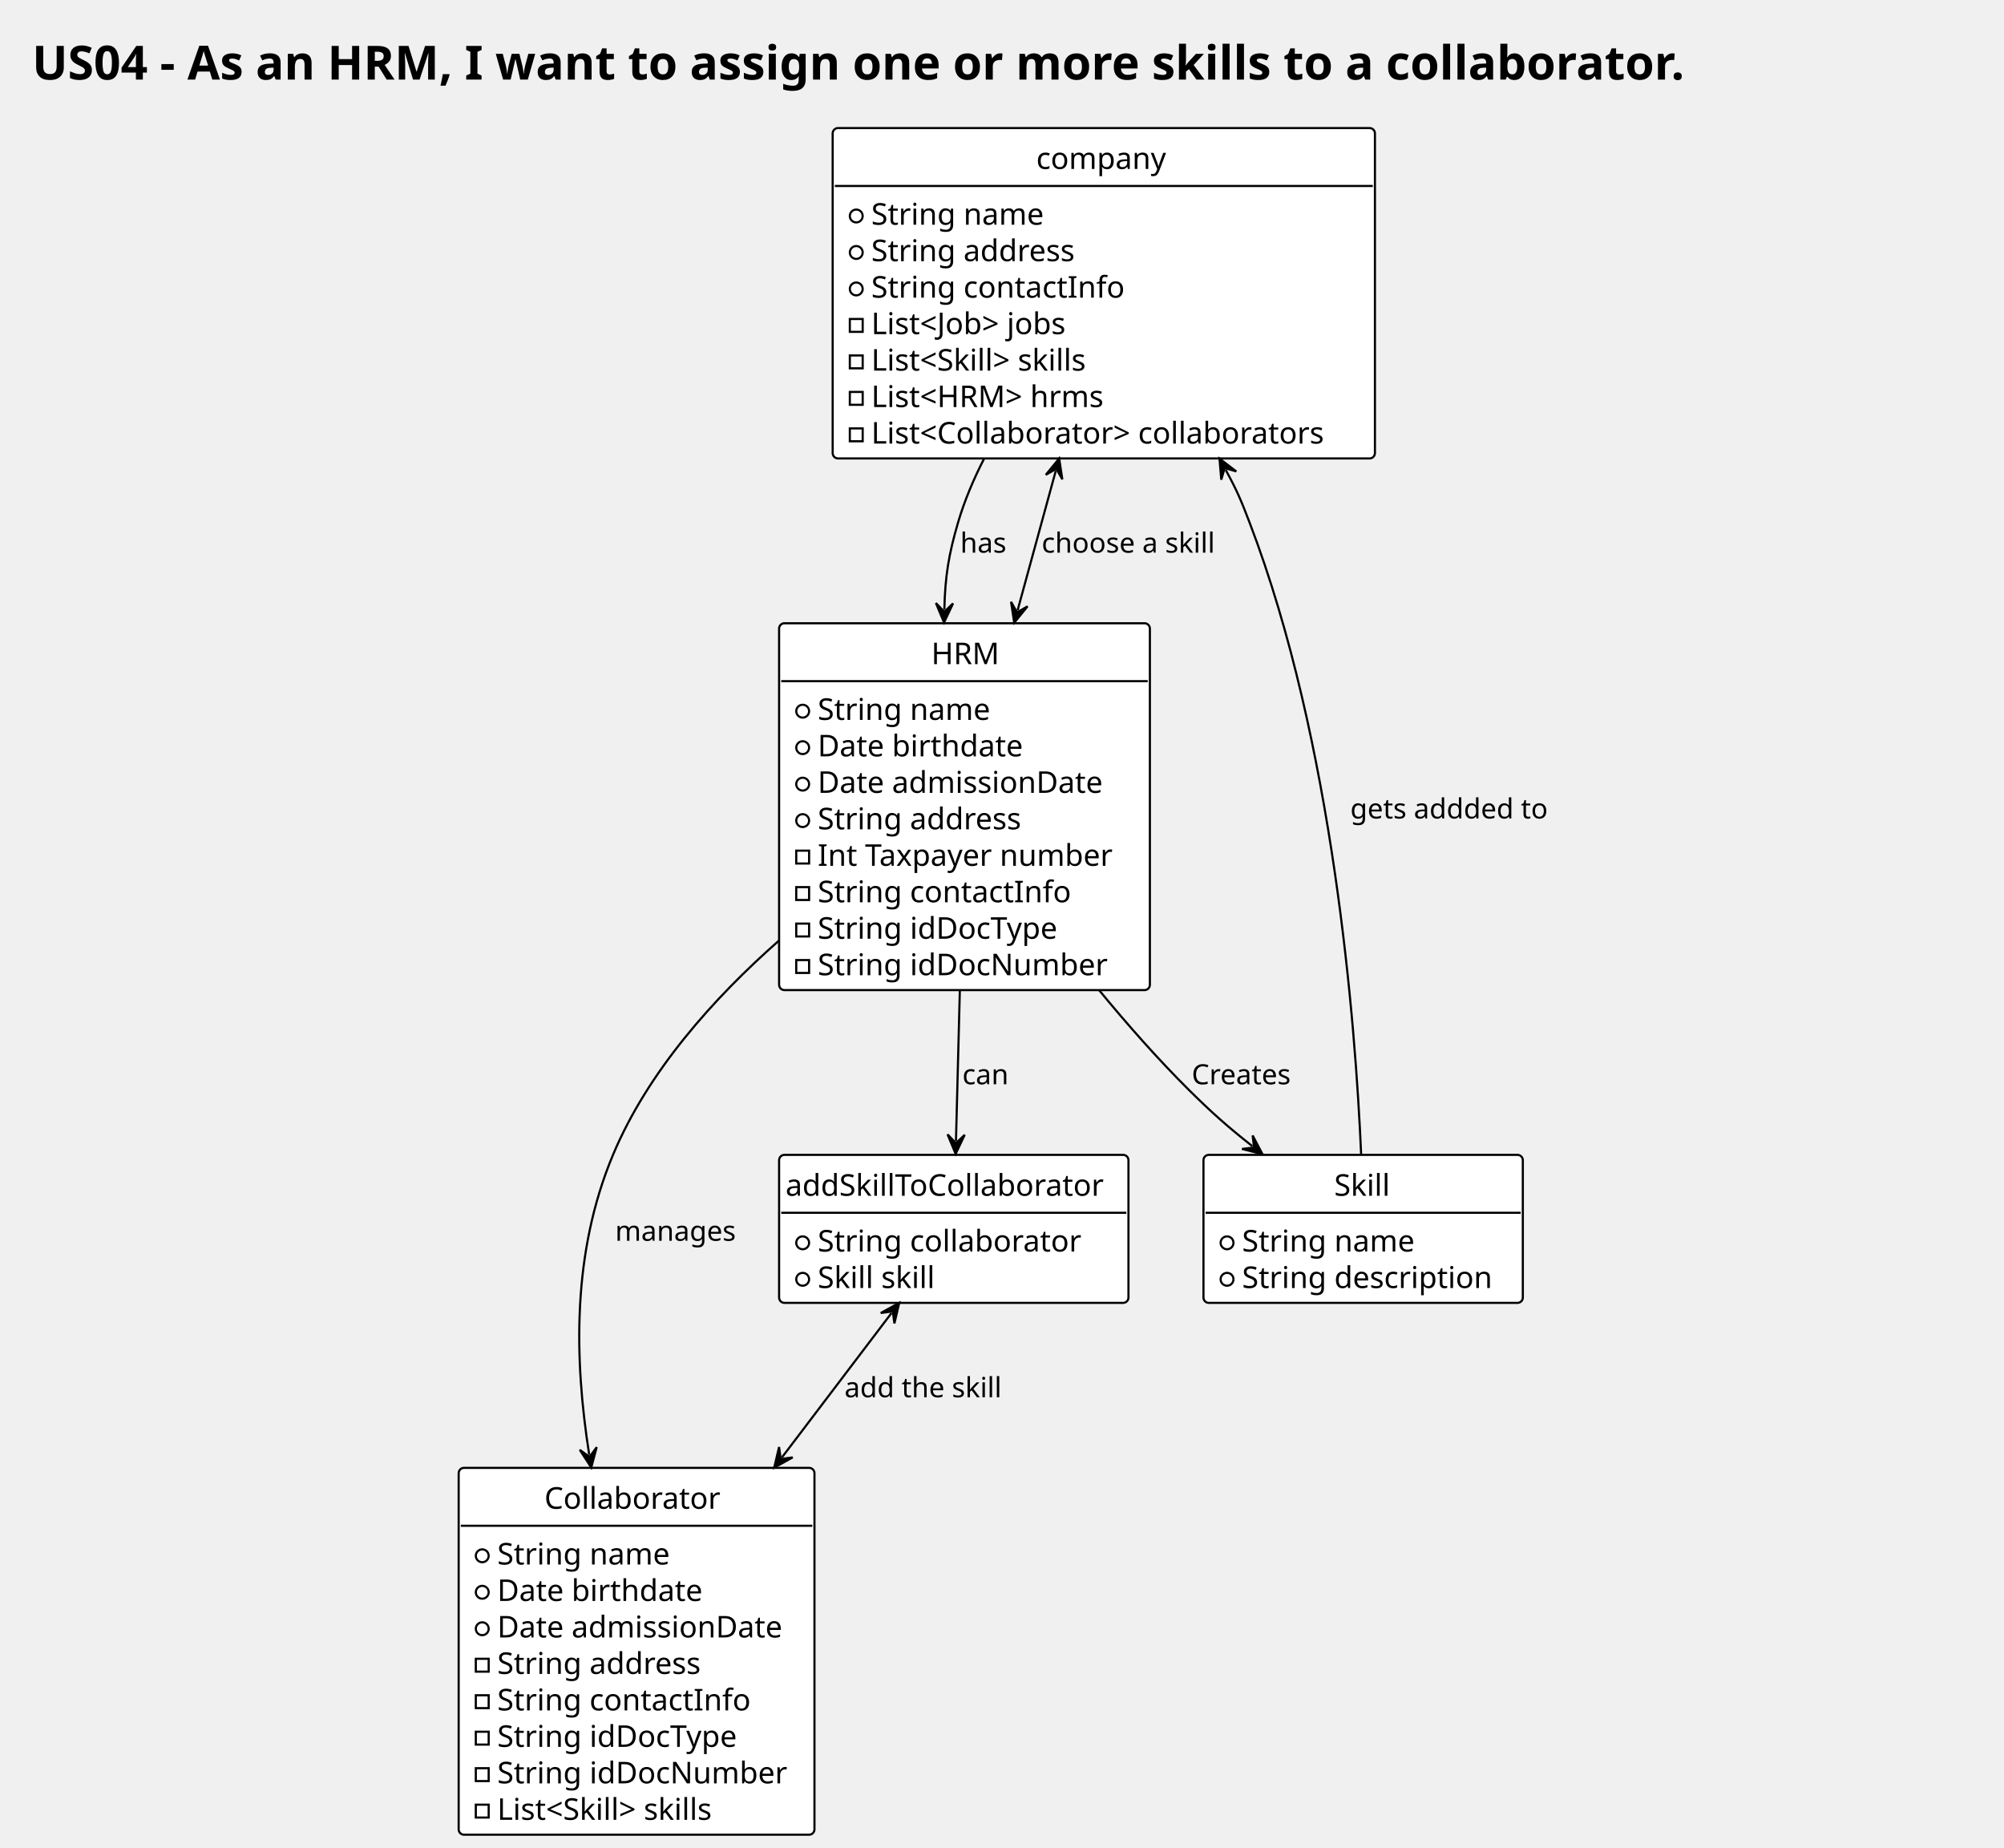
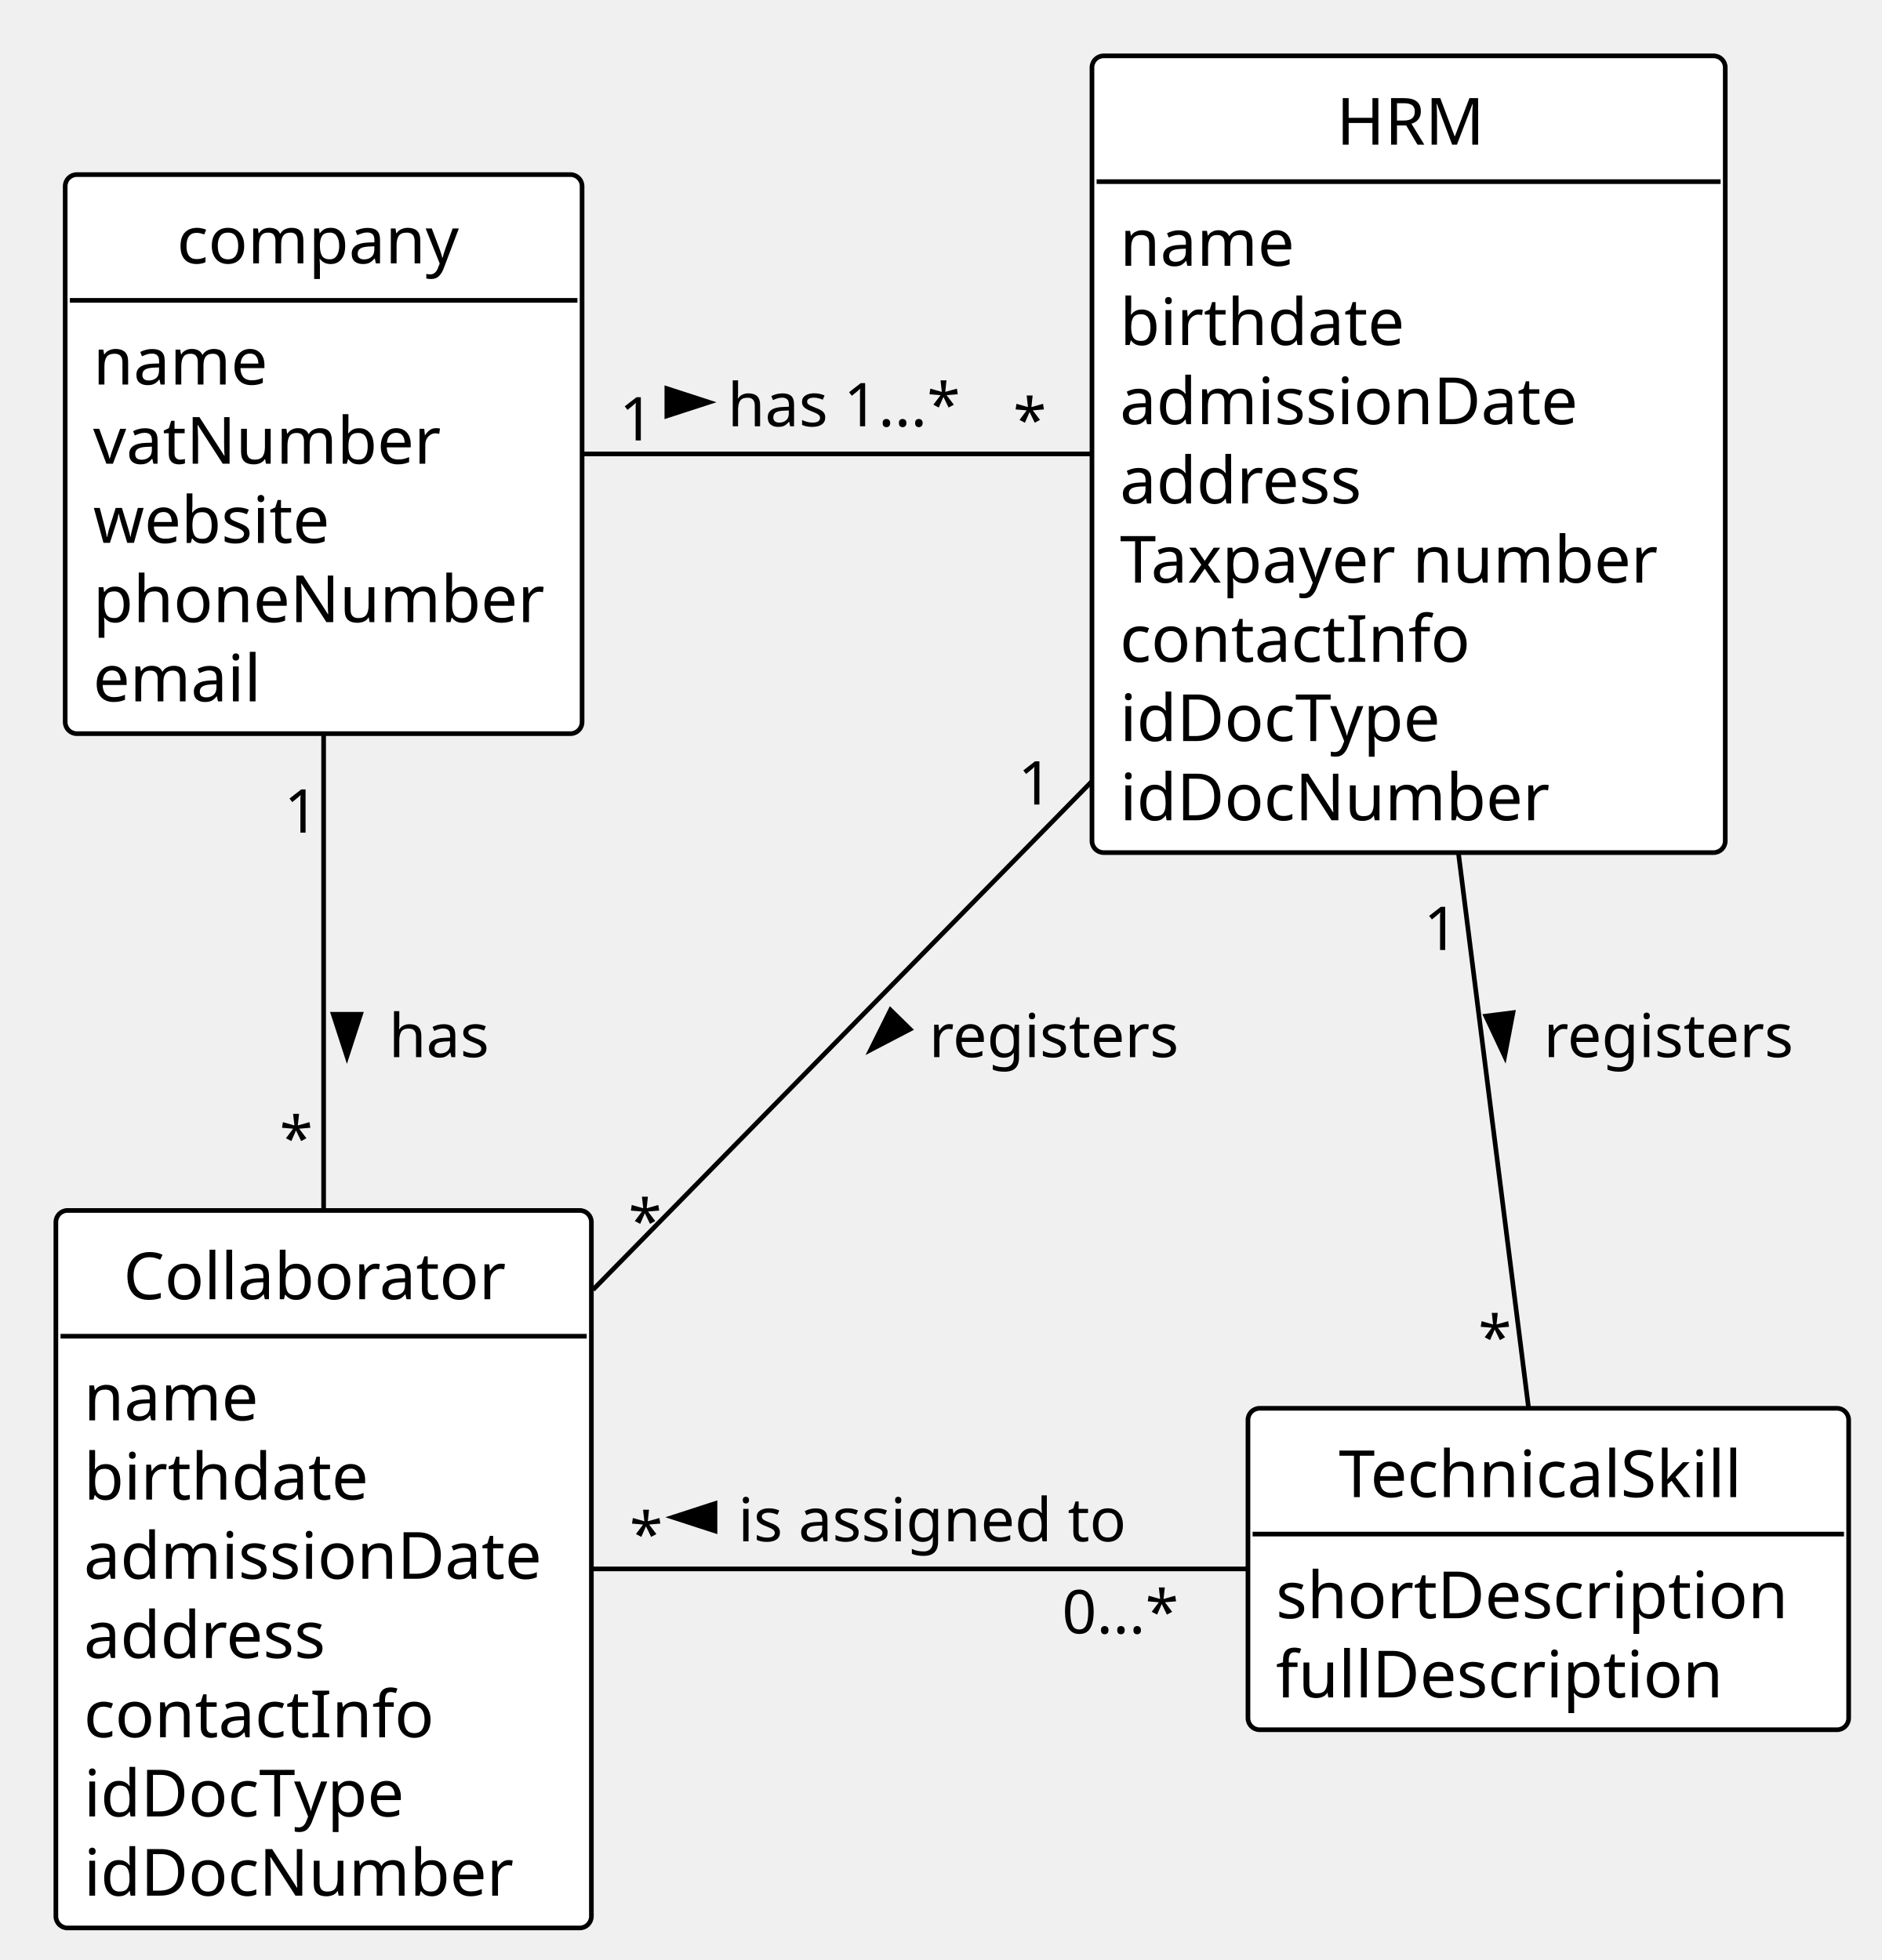
- <svg xmlns="http://www.w3.org/2000/svg" contentStyleType="text/css" height="862px" preserveAspectRatio="none" style="width:935px;height:862px;background:#FFFFFF;" version="1.1" viewBox="0 0 935 862" width="935px" zoomAndPan="magnify">
+ <svg xmlns="http://www.w3.org/2000/svg" contentStyleType="text/css" height="421px" preserveAspectRatio="none" style="width:404px;height:421px;background:#FFFFFF;" version="1.1" viewBox="0 0 404 421" width="404px" zoomAndPan="magnify">
  <defs />
  <g>
-     <text fill="#000000" font-family="Verdana" font-size="22" font-weight="bold" lengthAdjust="spacing" textLength="902" x="15" y="37.118">US04 - As an HRM, I want to assign one or more skills to a collaborator.</text>
    <g id="elem_company">
-       <rect codeLine="9" fill="#FFFFFF" height="154.117" id="company" rx="2.5" ry="2.5" style="stroke:#000000;stroke-width:1.0;" width="253" x="388.5" y="59.737" />
-       <text fill="#000000" font-family="Verdana" font-size="14" lengthAdjust="spacing" textLength="63" x="483.5" y="78.812">company</text>
-       <line style="stroke:#000000;stroke-width:1.0;" x1="389.5" x2="640.5" y1="86.752" y2="86.752" />
-       <ellipse cx="399.5" cy="100.759" fill="none" rx="3" ry="3" style="stroke:#000000;stroke-width:1.0;" />
-       <text fill="#000000" font-family="Verdana" font-size="14" lengthAdjust="spacing" textLength="86" x="406.5" y="104.827">String name</text>
-       <ellipse cx="399.5" cy="117.774" fill="none" rx="3" ry="3" style="stroke:#000000;stroke-width:1.0;" />
-       <text fill="#000000" font-family="Verdana" font-size="14" lengthAdjust="spacing" textLength="104" x="406.5" y="121.842">String address</text>
-       <ellipse cx="399.5" cy="134.789" fill="none" rx="3" ry="3" style="stroke:#000000;stroke-width:1.0;" />
-       <text fill="#000000" font-family="Verdana" font-size="14" lengthAdjust="spacing" textLength="128" x="406.5" y="138.856">String contactInfo</text>
-       <rect fill="none" height="6" style="stroke:#000000;stroke-width:1.0;" width="6" x="396.5" y="148.803" />
-       <text fill="#000000" font-family="Verdana" font-size="14" lengthAdjust="spacing" textLength="107" x="406.5" y="155.871">List&lt;Job&gt; jobs</text>
-       <rect fill="none" height="6" style="stroke:#000000;stroke-width:1.0;" width="6" x="396.5" y="165.818" />
-       <text fill="#000000" font-family="Verdana" font-size="14" lengthAdjust="spacing" textLength="112" x="406.5" y="172.886">List&lt;Skill&gt; skills</text>
-       <rect fill="none" height="6" style="stroke:#000000;stroke-width:1.0;" width="6" x="396.5" y="182.833" />
-       <text fill="#000000" font-family="Verdana" font-size="14" lengthAdjust="spacing" textLength="119" x="406.5" y="189.9">List&lt;HRM&gt; hrms</text>
-       <rect fill="none" height="6" style="stroke:#000000;stroke-width:1.0;" width="6" x="396.5" y="199.847" />
-       <text fill="#000000" font-family="Verdana" font-size="14" lengthAdjust="spacing" textLength="229" x="406.5" y="206.915">List&lt;Collaborator&gt; collaborators</text>
+       <rect codeLine="8" fill="#FFFFFF" height="120.088" id="company" rx="2.5" ry="2.5" style="stroke:#000000;stroke-width:1.0;" width="111" x="14" y="37.5" />
+       <text fill="#000000" font-family="Verdana" font-size="14" lengthAdjust="spacing" textLength="63" x="38" y="56.575">company</text>
+       <line style="stroke:#000000;stroke-width:1.0;" x1="15" x2="124" y1="64.515" y2="64.515" />
+       <text fill="#000000" font-family="Verdana" font-size="14" lengthAdjust="spacing" textLength="38" x="20" y="82.59">name</text>
+       <text fill="#000000" font-family="Verdana" font-size="14" lengthAdjust="spacing" textLength="77" x="20" y="99.605">vatNumber</text>
+       <text fill="#000000" font-family="Verdana" font-size="14" lengthAdjust="spacing" textLength="53" x="20" y="116.619">website</text>
+       <text fill="#000000" font-family="Verdana" font-size="14" lengthAdjust="spacing" textLength="99" x="20" y="133.634">phoneNumber</text>
+       <text fill="#000000" font-family="Verdana" font-size="14" lengthAdjust="spacing" textLength="35" x="20" y="150.648">email</text>
    </g>
    <g id="elem_Collaborator">
-       <rect codeLine="20" fill="#FFFFFF" height="171.132" id="Collaborator" rx="2.5" ry="2.5" style="stroke:#000000;stroke-width:1.0;" width="166" x="214" y="684.737" />
-       <text fill="#000000" font-family="Verdana" font-size="14" lengthAdjust="spacing" textLength="86" x="254" y="703.812">Collaborator</text>
-       <line style="stroke:#000000;stroke-width:1.0;" x1="215" x2="379" y1="711.752" y2="711.752" />
-       <ellipse cx="225" cy="725.759" fill="none" rx="3" ry="3" style="stroke:#000000;stroke-width:1.0;" />
-       <text fill="#000000" font-family="Verdana" font-size="14" lengthAdjust="spacing" textLength="86" x="232" y="729.827">String name</text>
-       <ellipse cx="225" cy="742.774" fill="none" rx="3" ry="3" style="stroke:#000000;stroke-width:1.0;" />
-       <text fill="#000000" font-family="Verdana" font-size="14" lengthAdjust="spacing" textLength="102" x="232" y="746.842">Date birthdate</text>
-       <ellipse cx="225" cy="759.789" fill="none" rx="3" ry="3" style="stroke:#000000;stroke-width:1.0;" />
-       <text fill="#000000" font-family="Verdana" font-size="14" lengthAdjust="spacing" textLength="141" x="232" y="763.856">Date admissionDate</text>
-       <rect fill="none" height="6" style="stroke:#000000;stroke-width:1.0;" width="6" x="222" y="773.803" />
-       <text fill="#000000" font-family="Verdana" font-size="14" lengthAdjust="spacing" textLength="104" x="232" y="780.871">String address</text>
-       <rect fill="none" height="6" style="stroke:#000000;stroke-width:1.0;" width="6" x="222" y="790.818" />
-       <text fill="#000000" font-family="Verdana" font-size="14" lengthAdjust="spacing" textLength="128" x="232" y="797.886">String contactInfo</text>
-       <rect fill="none" height="6" style="stroke:#000000;stroke-width:1.0;" width="6" x="222" y="807.832" />
-       <text fill="#000000" font-family="Verdana" font-size="14" lengthAdjust="spacing" textLength="121" x="232" y="814.9">String idDocType</text>
-       <rect fill="none" height="6" style="stroke:#000000;stroke-width:1.0;" width="6" x="222" y="824.847" />
-       <text fill="#000000" font-family="Verdana" font-size="14" lengthAdjust="spacing" textLength="142" x="232" y="831.915">String idDocNumber</text>
-       <rect fill="none" height="6" style="stroke:#000000;stroke-width:1.0;" width="6" x="222" y="841.862" />
-       <text fill="#000000" font-family="Verdana" font-size="14" lengthAdjust="spacing" textLength="112" x="232" y="848.93">List&lt;Skill&gt; skills</text>
+       <rect codeLine="16" fill="#FFFFFF" height="154.117" id="Collaborator" rx="2.5" ry="2.5" style="stroke:#000000;stroke-width:1.0;" width="115" x="12" y="260" />
+       <text fill="#000000" font-family="Verdana" font-size="14" lengthAdjust="spacing" textLength="86" x="26.5" y="279.075">Collaborator</text>
+       <line style="stroke:#000000;stroke-width:1.0;" x1="13" x2="126" y1="287.015" y2="287.015" />
+       <text fill="#000000" font-family="Verdana" font-size="14" lengthAdjust="spacing" textLength="38" x="18" y="305.09">name</text>
+       <text fill="#000000" font-family="Verdana" font-size="14" lengthAdjust="spacing" textLength="64" x="18" y="322.104">birthdate</text>
+       <text fill="#000000" font-family="Verdana" font-size="14" lengthAdjust="spacing" textLength="103" x="18" y="339.119">admissionDate</text>
+       <text fill="#000000" font-family="Verdana" font-size="14" lengthAdjust="spacing" textLength="56" x="18" y="356.134">address</text>
+       <text fill="#000000" font-family="Verdana" font-size="14" lengthAdjust="spacing" textLength="80" x="18" y="373.148">contactInfo</text>
+       <text fill="#000000" font-family="Verdana" font-size="14" lengthAdjust="spacing" textLength="73" x="18" y="390.163">idDocType</text>
+       <text fill="#000000" font-family="Verdana" font-size="14" lengthAdjust="spacing" textLength="94" x="18" y="407.178">idDocNumber</text>
    </g>
-     <g id="elem_Skill">
-       <rect codeLine="31" fill="#FFFFFF" height="69.044" id="Skill" rx="2.5" ry="2.5" style="stroke:#000000;stroke-width:1.0;" width="149" x="561.5" y="538.737" />
-       <text fill="#000000" font-family="Verdana" font-size="14" lengthAdjust="spacing" textLength="27" x="622.5" y="557.812">Skill</text>
-       <line style="stroke:#000000;stroke-width:1.0;" x1="562.5" x2="709.5" y1="565.752" y2="565.752" />
-       <ellipse cx="572.5" cy="579.759" fill="none" rx="3" ry="3" style="stroke:#000000;stroke-width:1.0;" />
-       <text fill="#000000" font-family="Verdana" font-size="14" lengthAdjust="spacing" textLength="86" x="579.5" y="583.827">String name</text>
-       <ellipse cx="572.5" cy="596.774" fill="none" rx="3" ry="3" style="stroke:#000000;stroke-width:1.0;" />
-       <text fill="#000000" font-family="Verdana" font-size="14" lengthAdjust="spacing" textLength="125" x="579.5" y="600.842">String description</text>
+     <g id="elem_TechnicalSkill">
+       <rect codeLine="26" fill="#FFFFFF" height="69.044" id="TechnicalSkill" rx="2.5" ry="2.5" style="stroke:#000000;stroke-width:1.0;" width="129" x="268" y="302.5" />
+       <text fill="#000000" font-family="Verdana" font-size="14" lengthAdjust="spacing" textLength="90" x="287.5" y="321.575">TechnicalSkill</text>
+       <line style="stroke:#000000;stroke-width:1.0;" x1="269" x2="396" y1="329.515" y2="329.515" />
+       <text fill="#000000" font-family="Verdana" font-size="14" lengthAdjust="spacing" textLength="117" x="274" y="347.59">shortDescription</text>
+       <text fill="#000000" font-family="Verdana" font-size="14" lengthAdjust="spacing" textLength="99" x="274" y="364.604">fullDescription</text>
    </g>
    <g id="elem_HRM">
-       <rect codeLine="36" fill="#FFFFFF" height="171.132" id="HRM" rx="2.5" ry="2.5" style="stroke:#000000;stroke-width:1.0;" width="173" x="363.5" y="290.737" />
-       <text fill="#000000" font-family="Verdana" font-size="14" lengthAdjust="spacing" textLength="31" x="434.5" y="309.812">HRM</text>
-       <line style="stroke:#000000;stroke-width:1.0;" x1="364.5" x2="535.5" y1="317.752" y2="317.752" />
-       <ellipse cx="374.5" cy="331.759" fill="none" rx="3" ry="3" style="stroke:#000000;stroke-width:1.0;" />
-       <text fill="#000000" font-family="Verdana" font-size="14" lengthAdjust="spacing" textLength="86" x="381.5" y="335.827">String name</text>
-       <ellipse cx="374.5" cy="348.774" fill="none" rx="3" ry="3" style="stroke:#000000;stroke-width:1.0;" />
-       <text fill="#000000" font-family="Verdana" font-size="14" lengthAdjust="spacing" textLength="102" x="381.5" y="352.842">Date birthdate</text>
-       <ellipse cx="374.5" cy="365.789" fill="none" rx="3" ry="3" style="stroke:#000000;stroke-width:1.0;" />
-       <text fill="#000000" font-family="Verdana" font-size="14" lengthAdjust="spacing" textLength="141" x="381.5" y="369.856">Date admissionDate</text>
-       <ellipse cx="374.5" cy="382.803" fill="none" rx="3" ry="3" style="stroke:#000000;stroke-width:1.0;" />
-       <text fill="#000000" font-family="Verdana" font-size="14" lengthAdjust="spacing" textLength="104" x="381.5" y="386.871">String address</text>
-       <rect fill="none" height="6" style="stroke:#000000;stroke-width:1.0;" width="6" x="371.5" y="396.818" />
-       <text fill="#000000" font-family="Verdana" font-size="14" lengthAdjust="spacing" textLength="149" x="381.5" y="403.886">Int Taxpayer number</text>
-       <rect fill="none" height="6" style="stroke:#000000;stroke-width:1.0;" width="6" x="371.5" y="413.832" />
-       <text fill="#000000" font-family="Verdana" font-size="14" lengthAdjust="spacing" textLength="128" x="381.5" y="420.9">String contactInfo</text>
-       <rect fill="none" height="6" style="stroke:#000000;stroke-width:1.0;" width="6" x="371.5" y="430.847" />
-       <text fill="#000000" font-family="Verdana" font-size="14" lengthAdjust="spacing" textLength="121" x="381.5" y="437.915">String idDocType</text>
-       <rect fill="none" height="6" style="stroke:#000000;stroke-width:1.0;" width="6" x="371.5" y="447.862" />
-       <text fill="#000000" font-family="Verdana" font-size="14" lengthAdjust="spacing" textLength="142" x="381.5" y="454.93">String idDocNumber</text>
-     </g>
-     <g id="elem_addSkillToCollaborator">
-       <rect codeLine="47" fill="#FFFFFF" height="69.044" id="addSkillToCollaborator" rx="2.5" ry="2.5" style="stroke:#000000;stroke-width:1.0;" width="163" x="363.5" y="538.737" />
-       <text fill="#000000" font-family="Verdana" font-size="14" lengthAdjust="spacing" textLength="157" x="366.5" y="557.812">addSkillToCollaborator</text>
-       <line style="stroke:#000000;stroke-width:1.0;" x1="364.5" x2="525.5" y1="565.752" y2="565.752" />
-       <ellipse cx="374.5" cy="579.759" fill="none" rx="3" ry="3" style="stroke:#000000;stroke-width:1.0;" />
-       <text fill="#000000" font-family="Verdana" font-size="14" lengthAdjust="spacing" textLength="131" x="381.5" y="583.827">String collaborator</text>
-       <ellipse cx="374.5" cy="596.774" fill="none" rx="3" ry="3" style="stroke:#000000;stroke-width:1.0;" />
-       <text fill="#000000" font-family="Verdana" font-size="14" lengthAdjust="spacing" textLength="57" x="381.5" y="600.842">Skill skill</text>
+       <rect codeLine="31" fill="#FFFFFF" height="171.132" id="HRM" rx="2.5" ry="2.5" style="stroke:#000000;stroke-width:1.0;" width="136" x="234.5" y="12" />
+       <text fill="#000000" font-family="Verdana" font-size="14" lengthAdjust="spacing" textLength="31" x="287" y="31.075">HRM</text>
+       <line style="stroke:#000000;stroke-width:1.0;" x1="235.5" x2="369.5" y1="39.015" y2="39.015" />
+       <text fill="#000000" font-family="Verdana" font-size="14" lengthAdjust="spacing" textLength="38" x="240.5" y="57.09">name</text>
+       <text fill="#000000" font-family="Verdana" font-size="14" lengthAdjust="spacing" textLength="64" x="240.5" y="74.105">birthdate</text>
+       <text fill="#000000" font-family="Verdana" font-size="14" lengthAdjust="spacing" textLength="103" x="240.5" y="91.119">admissionDate</text>
+       <text fill="#000000" font-family="Verdana" font-size="14" lengthAdjust="spacing" textLength="56" x="240.5" y="108.134">address</text>
+       <text fill="#000000" font-family="Verdana" font-size="14" lengthAdjust="spacing" textLength="124" x="240.5" y="125.148">Taxpayer number</text>
+       <text fill="#000000" font-family="Verdana" font-size="14" lengthAdjust="spacing" textLength="80" x="240.5" y="142.163">contactInfo</text>
+       <text fill="#000000" font-family="Verdana" font-size="14" lengthAdjust="spacing" textLength="73" x="240.5" y="159.178">idDocType</text>
+       <text fill="#000000" font-family="Verdana" font-size="14" lengthAdjust="spacing" textLength="94" x="240.5" y="176.192">idDocNumber</text>
    </g>
    <g id="link_company_HRM">
-       <path codeLine="52" d="M459.12,214.007 C454.19,223.647 449.95,233.667 447,243.737 C442.66,258.527 440.957,268.669 440.597,284.399 " fill="none" id="company-to-HRM" style="stroke:#000000;stroke-width:1.0;" />
-       <polygon fill="#000000" points="440.46,290.397,444.665,281.491,440.574,285.399,436.667,281.308,440.46,290.397" style="stroke:#000000;stroke-width:1.0;" />
-       <text fill="#000000" font-family="Verdana" font-size="13" lengthAdjust="spacing" textLength="23" x="448" y="257.807">has</text>
+       <path codeLine="42" d="M125.01,97.5 C157.72,97.5 199.36,97.5 234.09,97.5 " fill="none" id="company-HRM" style="stroke:#000000;stroke-width:1.0;" />
+       <polygon fill="#000000" points="152.25,86.4,143.205,83.461,143.205,89.339,152.25,86.4" style="stroke:#000000;stroke-width:1.0;" />
+       <text fill="#000000" font-family="Verdana" font-size="13" lengthAdjust="spacing" textLength="60" x="156.25" y="91.57">has 1...*</text>
+       <text fill="#000000" font-family="Verdana" font-size="13" lengthAdjust="spacing" textLength="8" x="133.007" y="94.61">1</text>
+       <text fill="#000000" font-family="Verdana" font-size="13" lengthAdjust="spacing" textLength="9" x="217.571" y="94.831">*</text>
    </g>
-     <g id="link_HRM_company">
-       <path codeLine="64" d="M474.783,284.69 C481.623,259.69 485.895,244.074 492.585,219.654 " fill="none" id="HRM-company" style="stroke:#000000;stroke-width:1.0;" />
-       <polygon fill="#000000" points="473.2,290.477,479.433,282.852,474.519,285.655,471.717,280.741,473.2,290.477" style="stroke:#000000;stroke-width:1.0;" />
-       <polygon fill="#000000" points="494.17,213.867,487.934,221.491,492.849,218.69,495.65,223.604,494.17,213.867" style="stroke:#000000;stroke-width:1.0;" />
-       <text fill="#000000" font-family="Verdana" font-size="13" lengthAdjust="spacing" textLength="88" x="486" y="257.807">choose a skill</text>
+     <g id="link_company_Collaborator">
+       <path codeLine="43" d="M69.5,157.51 C69.5,188.42 69.5,226.64 69.5,259.76 " fill="none" id="company-Collaborator" style="stroke:#000000;stroke-width:1.0;" />
+       <polygon fill="#000000" points="74.5,226.9,77.439,217.855,71.561,217.855,74.5,226.9" style="stroke:#000000;stroke-width:1.0;" />
+       <text fill="#000000" font-family="Verdana" font-size="13" lengthAdjust="spacing" textLength="23" x="83.5" y="227.07">has</text>
+       <text fill="#000000" font-family="Verdana" font-size="13" lengthAdjust="spacing" textLength="8" x="61.013" y="178.851">1</text>
+       <text fill="#000000" font-family="Verdana" font-size="13" lengthAdjust="spacing" textLength="9" x="60.036" y="249.126">*</text>
+     </g>
+     <g id="link_HRM_TechnicalSkill">
+       <path codeLine="44" d="M313.2,183.24 C318.4,224.4 324.36,271.52 328.26,302.41 " fill="none" id="HRM-TechnicalSkill" style="stroke:#000000;stroke-width:1.0;" />
+       <polygon fill="#000000" points="323.127,226.86,324.909,217.518,319.077,218.255,323.127,226.86" style="stroke:#000000;stroke-width:1.0;" />
+       <text fill="#000000" font-family="Verdana" font-size="13" lengthAdjust="spacing" textLength="57" x="331.5" y="227.07">registers</text>
+       <text fill="#000000" font-family="Verdana" font-size="13" lengthAdjust="spacing" textLength="8" x="305.755" y="204.059">1</text>
+       <text fill="#000000" font-family="Verdana" font-size="13" lengthAdjust="spacing" textLength="9" x="317.457" y="291.877">*</text>
    </g>
    <g id="link_HRM_Collaborator">
-       <path codeLine="54" d="M363.48,438.737 C333,465.587 302.28,499.847 286,538.737 C266.89,584.377 267.848,633.7 274.918,678.66 " fill="none" id="HRM-to-Collaborator" style="stroke:#000000;stroke-width:1.0;" />
-       <polygon fill="#000000" points="275.85,684.587,278.403,675.075,275.073,679.648,270.5,676.318,275.85,684.587" style="stroke:#000000;stroke-width:1.0;" />
-       <text fill="#000000" font-family="Verdana" font-size="13" lengthAdjust="spacing" textLength="58" x="287" y="578.807">manages</text>
+       <path codeLine="45" d="M234.48,167.83 C200.5,202.47 159.81,243.94 127.35,277.03 " fill="none" id="HRM-Collaborator" style="stroke:#000000;stroke-width:1.0;" />
+       <polygon fill="#000000" points="186.999,225.469,195.431,221.07,191.235,216.954,186.999,225.469" style="stroke:#000000;stroke-width:1.0;" />
+       <text fill="#000000" font-family="Verdana" font-size="13" lengthAdjust="spacing" textLength="57" x="199.5" y="227.07">registers</text>
+       <text fill="#000000" font-family="Verdana" font-size="13" lengthAdjust="spacing" textLength="8" x="218.603" y="172.808">1</text>
+       <text fill="#000000" font-family="Verdana" font-size="13" lengthAdjust="spacing" textLength="9" x="134.949" y="266.918">*</text>
    </g>
-     <g id="link_HRM_Skill">
-       <path codeLine="56" d="M512.74,461.817 C526.04,477.987 540.47,494.337 555,508.737 C565.41,519.047 572.75,525.561 584.32,534.691 " fill="none" id="HRM-to-Skill" style="stroke:#000000;stroke-width:1.0;" />
-       <polygon fill="#000000" points="589.03,538.407,584.443,529.692,585.105,535.31,579.487,535.972,589.03,538.407" style="stroke:#000000;stroke-width:1.0;" />
-       <text fill="#000000" font-family="Verdana" font-size="13" lengthAdjust="spacing" textLength="51" x="556" y="505.807">Creates</text>
-     </g>
-     <g id="link_Skill_company">
-       <path codeLine="58" d="M635.06,538.437 C632.41,477.557 622.2,346.257 583,243.737 C579.17,233.727 577.209,228.926 571.869,219.206 " fill="none" id="Skill-to-company" style="stroke:#000000;stroke-width:1.0;" />
-       <polygon fill="#000000" points="568.98,213.947,569.808,223.761,571.388,218.329,576.819,219.909,568.98,213.947" style="stroke:#000000;stroke-width:1.0;" />
-       <text fill="#000000" font-family="Verdana" font-size="13" lengthAdjust="spacing" textLength="101" x="630" y="381.807">gets addded to</text>
-     </g>
-     <g id="link_HRM_addSkillToCollaborator">
-       <path codeLine="61" d="M447.83,461.917 C447.14,488.847 446.563,511.109 446.023,532.279 " fill="none" id="HRM-to-addSkillToCollaborator" style="stroke:#000000;stroke-width:1.0;" />
-       <polygon fill="#000000" points="445.87,538.277,450.098,529.382,445.998,533.279,442.101,529.178,445.87,538.277" style="stroke:#000000;stroke-width:1.0;" />
-       <text fill="#000000" font-family="Verdana" font-size="13" lengthAdjust="spacing" textLength="24" x="449" y="505.807">can</text>
-     </g>
-     <g id="link_addSkillToCollaborator_Collaborator">
-       <path codeLine="67" d="M415.933,612.537 C399.813,633.777 385.447,652.698 364.857,679.828 " fill="none" id="addSkillToCollaborator-Collaborator" style="stroke:#000000;stroke-width:1.0;" />
-       <polygon fill="#000000" points="419.56,607.757,410.933,612.508,416.537,611.74,417.305,617.345,419.56,607.757" style="stroke:#000000;stroke-width:1.0;" />
-       <polygon fill="#000000" points="361.23,684.607,369.857,679.856,364.253,680.625,363.485,675.02,361.23,684.607" style="stroke:#000000;stroke-width:1.0;" />
-       <text fill="#000000" font-family="Verdana" font-size="13" lengthAdjust="spacing" textLength="79" x="394" y="651.807">add the skill</text>
+     <g id="link_Collaborator_TechnicalSkill">
+       <path codeLine="46" d="M127.22,337 C168.8,337 224.93,337 267.99,337 " fill="none" id="Collaborator-TechnicalSkill" style="stroke:#000000;stroke-width:1.0;" />
+       <polygon fill="#000000" points="144.5,325.9,153.545,328.839,153.545,322.961,144.5,325.9" style="stroke:#000000;stroke-width:1.0;" />
+       <text fill="#000000" font-family="Verdana" font-size="13" lengthAdjust="spacing" textLength="91" x="158.5" y="331.07">is assigned to</text>
+       <text fill="#000000" font-family="Verdana" font-size="13" lengthAdjust="spacing" textLength="9" x="135.192" y="334.153">*</text>
+       <text fill="#000000" font-family="Verdana" font-size="13" lengthAdjust="spacing" textLength="32" x="228.065" y="350.845">0...*</text>
    </g>
  </g>
</svg>
